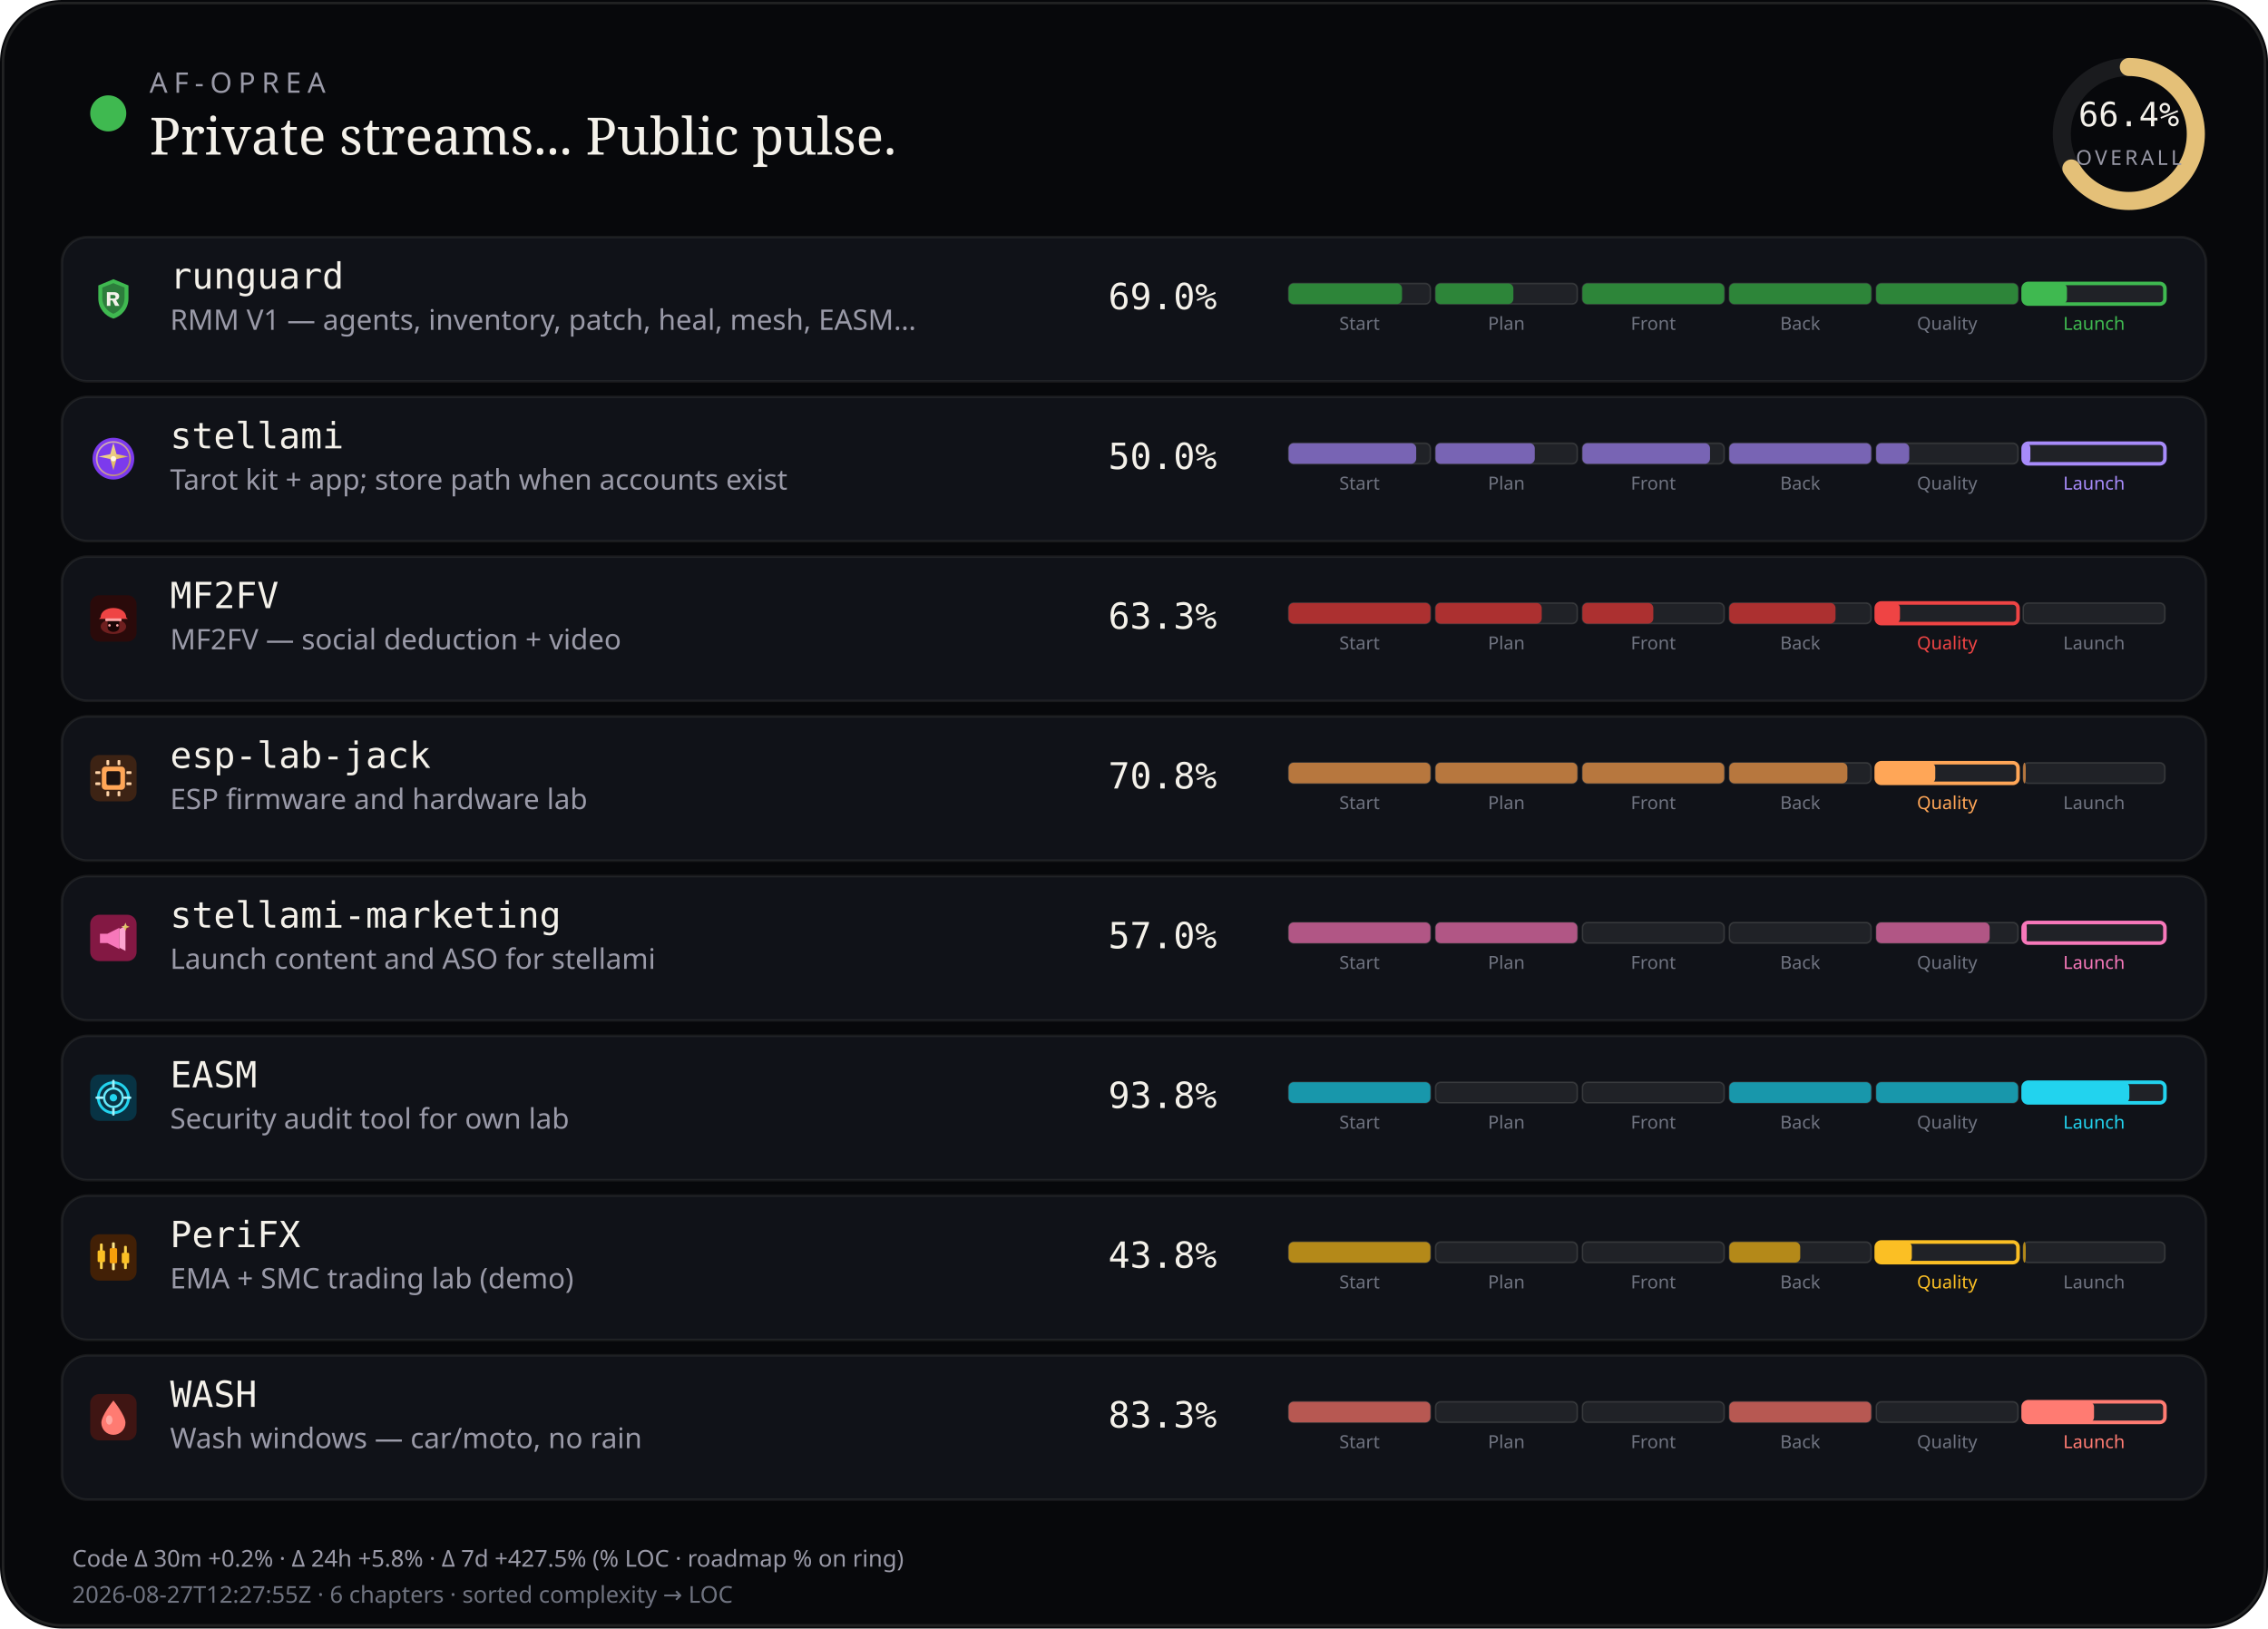
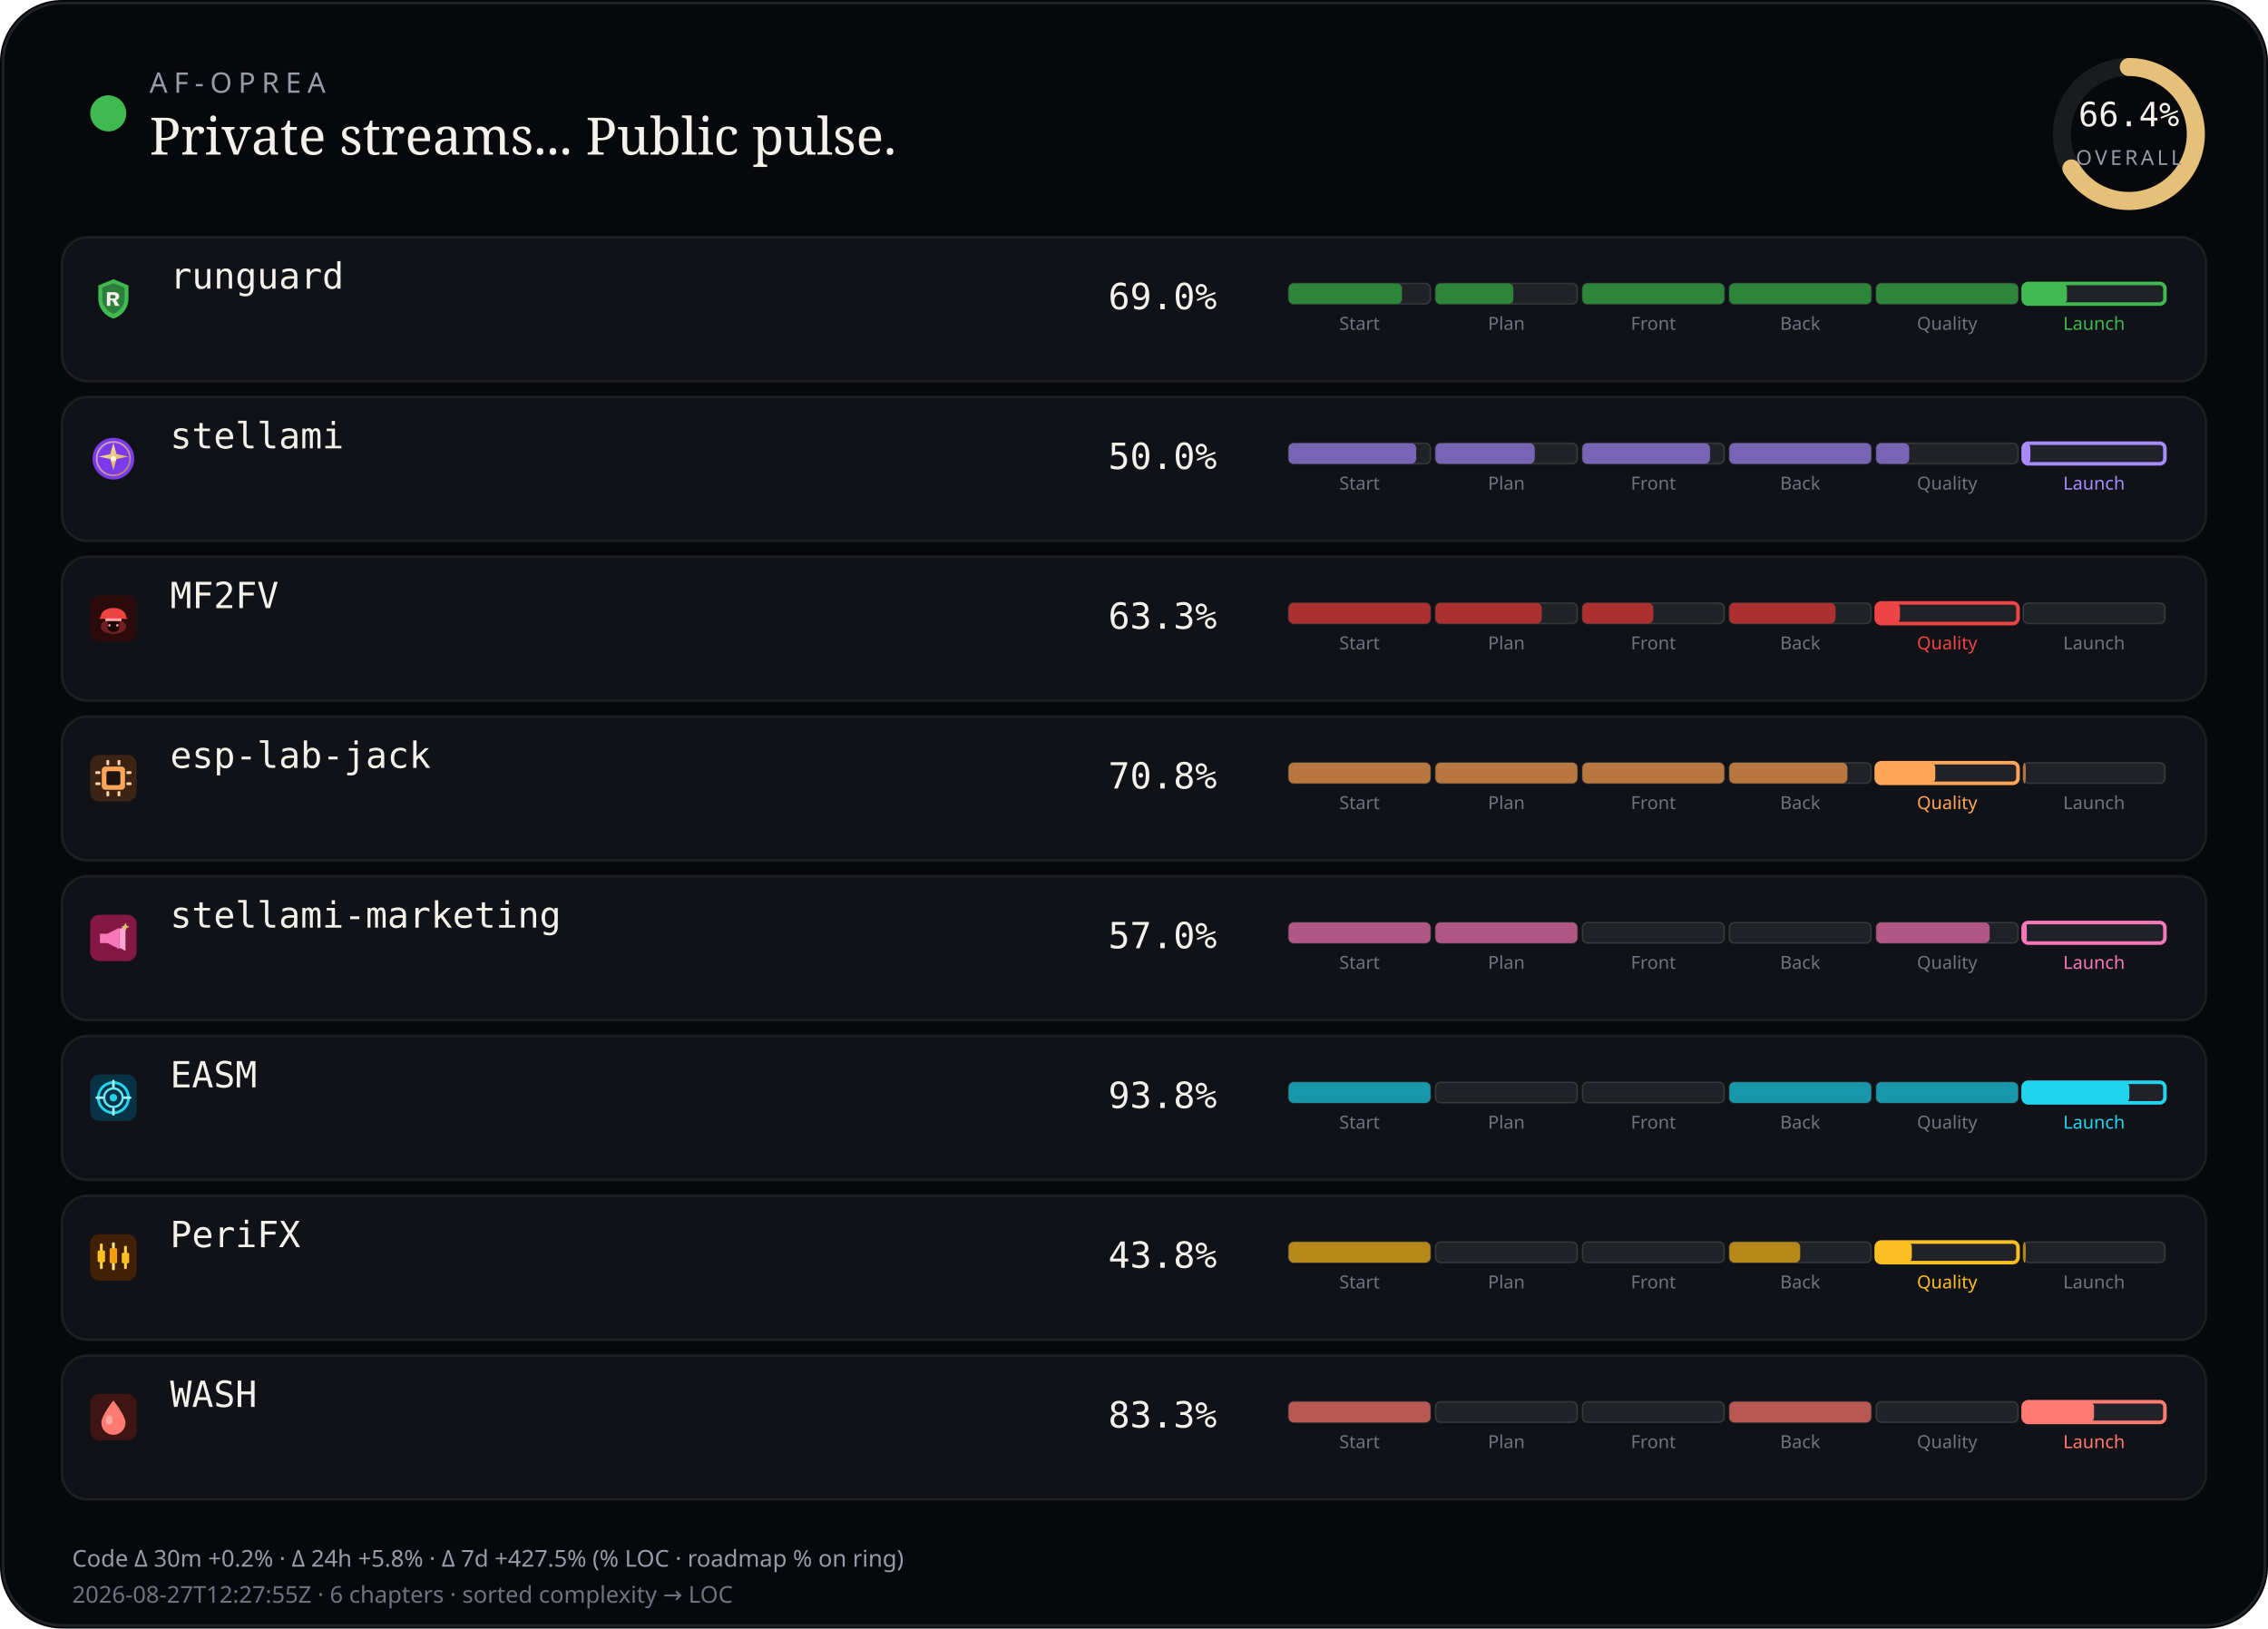
<svg xmlns="http://www.w3.org/2000/svg" viewBox="0 0 880 632" width="880" height="632" role="img" aria-label="AF-Oprea public work pulse">
  <rect width="880" height="632" rx="24" fill="#07080b" />
  <rect x="1.2" y="1.2" width="877.6" height="629.6" rx="22.8" fill="none" stroke="rgba(232,228,214,0.12)" />
  <circle cx="42" cy="44" r="7" fill="#3fb950" />
  <text x="58" y="36" fill="#9a9aa8" font-size="11" font-family="ui-sans-serif, system-ui, sans-serif" letter-spacing="2.4">AF-OPREA</text>
  <text x="58" y="60" fill="#f4f1ea" font-size="20" font-family="ui-serif, Georgia, serif">Private streams... Public pulse.</text>
  <g transform="translate(790,16)">
    <circle cx="36" cy="36" r="26" fill="none" stroke="rgba(255,255,255,0.08)" stroke-width="7" />
    <circle cx="36" cy="36" r="26" fill="none" stroke="#e4c078" stroke-width="7" stroke-linecap="round" stroke-dasharray="163.36" stroke-dashoffset="54.89" transform="rotate(-90 36 36)" />
    <text x="36" y="33" text-anchor="middle" fill="#f4f1ea" font-size="13" font-family="ui-monospace, monospace">66.4%</text>
    <text x="36" y="48" text-anchor="middle" fill="#9a9aa8" font-size="8" font-family="ui-sans-serif, system-ui, sans-serif" letter-spacing="1.2">OVERALL</text>
  </g>
  <rect x="24" y="92" width="832" height="56" rx="10" fill="#101218" stroke="rgba(232,228,214,0.08)" />
  <g id="stream_logo_runguard" class="stream_logo" data-stream="runguard" transform="translate(35.0,107.0) scale(0.9)" opacity="1.0">
    <path fill="#3fb950" d="M10 1.5 L16.5 4.2 V9.8 C16.5 14.1 13.6 17.4 10 18.5 C6.4 17.4 3.5 14.1 3.5 9.8 V4.2 Z" />
    <path fill="#0d1117" fill-opacity=".35" d="M10 3.2 L14.8 5.1 V9.7 C14.8 12.9 12.6 15.4 10 16.4 C7.4 15.4 5.2 12.9 5.2 9.7 V5.1 Z" />
    <path fill="#f4f1ea" d="M7.2 7.1h3.1c1.35 0 2.2.7 2.2 1.75 0 .85-.5 1.45-1.35 1.65L12.6 13h-1.85l-1.2-2.35H8.7V13H7.2V7.1zm1.5 1.2v1.55h1.35c.55 0 .9-.28.9-.75s-.35-.8-.9-.8H8.7z" />
  </g>
  <use class="stream_logo" data-stream="runguard" href="#stream_logo_runguard" x="35.0" y="107.0" width="18" height="18" opacity="0" />
  <text x="66" y="112" fill="#f4f1ea" font-size="14" font-family="ui-monospace, SFMono-Regular, monospace">runguard</text>
-   <text x="66" y="128" fill="#9a9aa8" font-size="11" font-family="ui-sans-serif, system-ui, sans-serif">RMM V1 — agents, inventory, patch, heal, mesh, EASM…</text>
  <text x="430" y="120" fill="#f4f1ea" font-size="14" font-family="ui-monospace, SFMono-Regular, monospace">69.0%</text>
  <rect x="500.0" y="110.0" width="55.0" height="8.0" rx="2" fill="rgba(255,255,255,0.07)" stroke="rgba(232,228,214,0.14)" stroke-width="0.6" />
  <rect x="500.0" y="110.0" width="44.0" height="8.0" rx="2" fill="#2d8539" />
  <text x="527.5" y="128.0" text-anchor="middle" fill="#6f7380" font-size="7" font-family="ui-sans-serif, system-ui, sans-serif">Start</text>
  <rect x="557.0" y="110.0" width="55.0" height="8.0" rx="2" fill="rgba(255,255,255,0.07)" stroke="rgba(232,228,214,0.14)" stroke-width="0.6" />
  <rect x="557.0" y="110.0" width="30.2" height="8.0" rx="2" fill="#2d8539" />
  <text x="584.5" y="128.0" text-anchor="middle" fill="#6f7380" font-size="7" font-family="ui-sans-serif, system-ui, sans-serif">Plan</text>
  <rect x="614.0" y="110.0" width="55.0" height="8.0" rx="2" fill="rgba(255,255,255,0.07)" stroke="rgba(232,228,214,0.14)" stroke-width="0.6" />
  <rect x="614.0" y="110.0" width="55.0" height="8.0" rx="2" fill="#2d8539" />
  <text x="641.5" y="128.0" text-anchor="middle" fill="#6f7380" font-size="7" font-family="ui-sans-serif, system-ui, sans-serif">Front</text>
  <rect x="671.0" y="110.0" width="55.0" height="8.0" rx="2" fill="rgba(255,255,255,0.07)" stroke="rgba(232,228,214,0.14)" stroke-width="0.6" />
  <rect x="671.0" y="110.0" width="55.0" height="8.0" rx="2" fill="#2d8539" />
  <text x="698.5" y="128.0" text-anchor="middle" fill="#6f7380" font-size="7" font-family="ui-sans-serif, system-ui, sans-serif">Back</text>
  <rect x="728.0" y="110.0" width="55.0" height="8.0" rx="2" fill="rgba(255,255,255,0.07)" stroke="rgba(232,228,214,0.14)" stroke-width="0.6" />
  <rect x="728.0" y="110.0" width="55.0" height="8.0" rx="2" fill="#2d8539" />
  <text x="755.5" y="128.0" text-anchor="middle" fill="#6f7380" font-size="7" font-family="ui-sans-serif, system-ui, sans-serif">Quality</text>
  <rect x="785.0" y="110.0" width="55.0" height="8.0" rx="2" fill="rgba(255,255,255,0.07)" stroke="#3fb950" stroke-width="1.4" />
  <rect x="785.0" y="110.0" width="17.0" height="8.0" rx="2" fill="#3fb950" />
  <text x="812.5" y="128.0" text-anchor="middle" fill="#3fb950" font-size="7" font-family="ui-sans-serif, system-ui, sans-serif">Launch</text>
  <rect x="24" y="154" width="832" height="56" rx="10" fill="#101218" stroke="rgba(232,228,214,0.08)" />
  <g id="stream_logo_stellami" class="stream_logo" data-stream="stellami" transform="translate(35.0,169.0) scale(0.9)" opacity="1.0">
    <defs>
      <linearGradient id="stream_logo_stellami-stellami-gold" x1="0%" y1="0%" x2="100%" y2="100%">
        <stop offset="0%" stop-color="#f5e6a8" />
        <stop offset="55%" stop-color="#e8c57a" />
        <stop offset="100%" stop-color="#c9a227" />
      </linearGradient>
    </defs>
    <circle cx="10" cy="10" r="9" fill="#7c3aed" />
    <circle cx="10" cy="10" r="7.2" fill="none" stroke="url(#stream_logo_stellami-stellami-gold)" stroke-width="0.7" opacity=".7" />
    <path fill="url(#stream_logo_stellami-stellami-gold)" d="M10 3.2 L11.35 8.05 L16.4 9.1 L11.35 10.15 L10 15 L8.65 10.15 L3.6 9.1 L8.65 8.05 Z" />
    <circle cx="10" cy="10" r="1.15" fill="#fff8e8" />
  </g>
  <use class="stream_logo" data-stream="stellami" href="#stream_logo_stellami" x="35.0" y="169.0" width="18" height="18" opacity="0" />
  <text x="66" y="174" fill="#f4f1ea" font-size="14" font-family="ui-monospace, SFMono-Regular, monospace">stellami</text>
-   <text x="66" y="190" fill="#9a9aa8" font-size="11" font-family="ui-sans-serif, system-ui, sans-serif">Tarot kit + app; store path when accounts exist</text>
  <text x="430" y="182" fill="#f4f1ea" font-size="14" font-family="ui-monospace, SFMono-Regular, monospace">50.0%</text>
  <rect x="500.0" y="172.0" width="55.0" height="8.0" rx="2" fill="rgba(255,255,255,0.07)" stroke="rgba(232,228,214,0.14)" stroke-width="0.6" />
  <rect x="500.0" y="172.0" width="49.5" height="8.0" rx="2" fill="#7864b4" />
  <text x="527.5" y="190.0" text-anchor="middle" fill="#6f7380" font-size="7" font-family="ui-sans-serif, system-ui, sans-serif">Start</text>
  <rect x="557.0" y="172.0" width="55.0" height="8.0" rx="2" fill="rgba(255,255,255,0.07)" stroke="rgba(232,228,214,0.14)" stroke-width="0.6" />
  <rect x="557.0" y="172.0" width="38.5" height="8.0" rx="2" fill="#7864b4" />
  <text x="584.5" y="190.0" text-anchor="middle" fill="#6f7380" font-size="7" font-family="ui-sans-serif, system-ui, sans-serif">Plan</text>
  <rect x="614.0" y="172.0" width="55.0" height="8.0" rx="2" fill="rgba(255,255,255,0.07)" stroke="rgba(232,228,214,0.14)" stroke-width="0.6" />
  <rect x="614.0" y="172.0" width="49.5" height="8.0" rx="2" fill="#7864b4" />
  <text x="641.5" y="190.0" text-anchor="middle" fill="#6f7380" font-size="7" font-family="ui-sans-serif, system-ui, sans-serif">Front</text>
  <rect x="671.0" y="172.0" width="55.0" height="8.0" rx="2" fill="rgba(255,255,255,0.07)" stroke="rgba(232,228,214,0.14)" stroke-width="0.6" />
  <rect x="671.0" y="172.0" width="55.0" height="8.0" rx="2" fill="#7864b4" />
  <text x="698.5" y="190.0" text-anchor="middle" fill="#6f7380" font-size="7" font-family="ui-sans-serif, system-ui, sans-serif">Back</text>
  <rect x="728.0" y="172.0" width="55.0" height="8.0" rx="2" fill="rgba(255,255,255,0.07)" stroke="rgba(232,228,214,0.14)" stroke-width="0.6" />
  <rect x="728.0" y="172.0" width="12.8" height="8.0" rx="2" fill="#7864b4" />
  <text x="755.5" y="190.0" text-anchor="middle" fill="#6f7380" font-size="7" font-family="ui-sans-serif, system-ui, sans-serif">Quality</text>
  <rect x="785.0" y="172.0" width="55.0" height="8.0" rx="2" fill="rgba(255,255,255,0.07)" stroke="#a78bfa" stroke-width="1.4" />
  <rect x="785.0" y="172.0" width="2.8" height="8.0" rx="2" fill="#a78bfa" />
  <text x="812.5" y="190.0" text-anchor="middle" fill="#a78bfa" font-size="7" font-family="ui-sans-serif, system-ui, sans-serif">Launch</text>
  <rect x="24" y="216" width="832" height="56" rx="10" fill="#101218" stroke="rgba(232,228,214,0.08)" />
  <g id="stream_logo_mf2fv" class="stream_logo" data-stream="mf2fv" transform="translate(35.0,231.0) scale(0.9)" opacity="1.0">
    <rect width="20" height="20" rx="4" fill="#2a0a0a" />
    <ellipse cx="10" cy="13.5" rx="5.5" ry="3.2" fill="#ef4444" opacity=".35" />
    <path fill="#ef4444" d="M4.5 9.5 C4.5 7.2 6.8 5.5 10 5.5 S15.5 7.2 15.5 9.5 L16.2 10.2 H3.8 Z" />
    <rect x="6.5" y="10" width="7" height="1.2" rx="0.4" fill="#fca5a5" />
    <path fill="#1a0505" d="M7.5 11.2 h5 v2.8 c0 1-1.1 1.8-2.5 1.8 s-2.5-.8-2.5-1.8 v-2.8z" />
    <circle cx="8.3" cy="13" r="0.55" fill="#fca5a5" />
    <circle cx="11.7" cy="13" r="0.55" fill="#fca5a5" />
  </g>
  <use class="stream_logo" data-stream="mf2fv" href="#stream_logo_mf2fv" x="35.0" y="231.0" width="18" height="18" opacity="0" />
  <text x="66" y="236" fill="#f4f1ea" font-size="14" font-family="ui-monospace, SFMono-Regular, monospace">MF2FV</text>
-   <text x="66" y="252" fill="#9a9aa8" font-size="11" font-family="ui-sans-serif, system-ui, sans-serif">MF2FV — social deduction + video</text>
  <text x="430" y="244" fill="#f4f1ea" font-size="14" font-family="ui-monospace, SFMono-Regular, monospace">63.3%</text>
  <rect x="500.0" y="234.0" width="55.0" height="8.0" rx="2" fill="rgba(255,255,255,0.07)" stroke="rgba(232,228,214,0.14)" stroke-width="0.6" />
  <rect x="500.0" y="234.0" width="55.0" height="8.0" rx="2" fill="#ac3030" />
  <text x="527.5" y="252.0" text-anchor="middle" fill="#6f7380" font-size="7" font-family="ui-sans-serif, system-ui, sans-serif">Start</text>
  <rect x="557.0" y="234.0" width="55.0" height="8.0" rx="2" fill="rgba(255,255,255,0.07)" stroke="rgba(232,228,214,0.14)" stroke-width="0.6" />
  <rect x="557.0" y="234.0" width="41.2" height="8.0" rx="2" fill="#ac3030" />
  <text x="584.5" y="252.0" text-anchor="middle" fill="#6f7380" font-size="7" font-family="ui-sans-serif, system-ui, sans-serif">Plan</text>
  <rect x="614.0" y="234.0" width="55.0" height="8.0" rx="2" fill="rgba(255,255,255,0.07)" stroke="rgba(232,228,214,0.14)" stroke-width="0.6" />
  <rect x="614.0" y="234.0" width="27.5" height="8.0" rx="2" fill="#ac3030" />
  <text x="641.5" y="252.0" text-anchor="middle" fill="#6f7380" font-size="7" font-family="ui-sans-serif, system-ui, sans-serif">Front</text>
  <rect x="671.0" y="234.0" width="55.0" height="8.0" rx="2" fill="rgba(255,255,255,0.07)" stroke="rgba(232,228,214,0.14)" stroke-width="0.6" />
  <rect x="671.0" y="234.0" width="41.2" height="8.0" rx="2" fill="#ac3030" />
  <text x="698.5" y="252.0" text-anchor="middle" fill="#6f7380" font-size="7" font-family="ui-sans-serif, system-ui, sans-serif">Back</text>
  <rect x="728.0" y="234.0" width="55.0" height="8.0" rx="2" fill="rgba(255,255,255,0.07)" stroke="#ef4444" stroke-width="1.4" />
  <rect x="728.0" y="234.0" width="9.2" height="8.0" rx="2" fill="#ef4444" />
  <text x="755.5" y="252.0" text-anchor="middle" fill="#ef4444" font-size="7" font-family="ui-sans-serif, system-ui, sans-serif">Quality</text>
  <rect x="785.0" y="234.0" width="55.0" height="8.0" rx="2" fill="rgba(255,255,255,0.07)" stroke="rgba(232,228,214,0.14)" stroke-width="0.6" />
  <text x="812.5" y="252.0" text-anchor="middle" fill="#6f7380" font-size="7" font-family="ui-sans-serif, system-ui, sans-serif">Launch</text>
  <rect x="24" y="278" width="832" height="56" rx="10" fill="#101218" stroke="rgba(232,228,214,0.08)" />
  <g id="stream_logo_esp-lab-jack" class="stream_logo" data-stream="esp-lab-jack" transform="translate(35.0,293.0) scale(0.9)" opacity="1.0">
    <rect width="20" height="20" rx="4" fill="#3d2314" />
    <rect x="5" y="5" width="10" height="10" rx="1.5" fill="#ffa657" />
    <rect x="7" y="7" width="6" height="6" rx="0.8" fill="#1c1210" />
    <rect x="2.2" y="7" width="2.2" height="1.2" rx="0.3" fill="#ffd4a8" />
    <rect x="2.2" y="11.8" width="2.2" height="1.2" rx="0.3" fill="#ffd4a8" />
    <rect x="15.6" y="7" width="2.2" height="1.2" rx="0.3" fill="#ffd4a8" />
    <rect x="15.6" y="11.8" width="2.2" height="1.2" rx="0.3" fill="#ffd4a8" />
    <rect x="7" y="2.2" width="1.2" height="2.2" rx="0.3" fill="#ffd4a8" />
    <rect x="11.8" y="2.2" width="1.2" height="2.2" rx="0.3" fill="#ffd4a8" />
    <rect x="7" y="15.6" width="1.2" height="2.2" rx="0.3" fill="#ffd4a8" />
    <rect x="11.8" y="15.6" width="1.2" height="2.2" rx="0.3" fill="#ffd4a8" />
  </g>
  <use class="stream_logo" data-stream="esp-lab-jack" href="#stream_logo_esp-lab-jack" x="35.0" y="293.0" width="18" height="18" opacity="0" />
  <text x="66" y="298" fill="#f4f1ea" font-size="14" font-family="ui-monospace, SFMono-Regular, monospace">esp-lab-jack</text>
-   <text x="66" y="314" fill="#9a9aa8" font-size="11" font-family="ui-sans-serif, system-ui, sans-serif">ESP firmware and hardware lab</text>
  <text x="430" y="306" fill="#f4f1ea" font-size="14" font-family="ui-monospace, SFMono-Regular, monospace">70.8%</text>
  <rect x="500.0" y="296.0" width="55.0" height="8.0" rx="2" fill="rgba(255,255,255,0.07)" stroke="rgba(232,228,214,0.14)" stroke-width="0.6" />
  <rect x="500.0" y="296.0" width="55.0" height="8.0" rx="2" fill="#b7773e" />
  <text x="527.5" y="314.0" text-anchor="middle" fill="#6f7380" font-size="7" font-family="ui-sans-serif, system-ui, sans-serif">Start</text>
  <rect x="557.0" y="296.0" width="55.0" height="8.0" rx="2" fill="rgba(255,255,255,0.07)" stroke="rgba(232,228,214,0.14)" stroke-width="0.6" />
  <rect x="557.0" y="296.0" width="55.0" height="8.0" rx="2" fill="#b7773e" />
  <text x="584.5" y="314.0" text-anchor="middle" fill="#6f7380" font-size="7" font-family="ui-sans-serif, system-ui, sans-serif">Plan</text>
  <rect x="614.0" y="296.0" width="55.0" height="8.0" rx="2" fill="rgba(255,255,255,0.07)" stroke="rgba(232,228,214,0.14)" stroke-width="0.6" />
  <rect x="614.0" y="296.0" width="55.0" height="8.0" rx="2" fill="#b7773e" />
  <text x="641.5" y="314.0" text-anchor="middle" fill="#6f7380" font-size="7" font-family="ui-sans-serif, system-ui, sans-serif">Front</text>
  <rect x="671.0" y="296.0" width="55.0" height="8.0" rx="2" fill="rgba(255,255,255,0.07)" stroke="rgba(232,228,214,0.14)" stroke-width="0.6" />
  <rect x="671.0" y="296.0" width="45.8" height="8.0" rx="2" fill="#b7773e" />
  <text x="698.5" y="314.0" text-anchor="middle" fill="#6f7380" font-size="7" font-family="ui-sans-serif, system-ui, sans-serif">Back</text>
  <rect x="728.0" y="296.0" width="55.0" height="8.0" rx="2" fill="rgba(255,255,255,0.07)" stroke="#ffa657" stroke-width="1.4" />
  <rect x="728.0" y="296.0" width="22.9" height="8.0" rx="2" fill="#ffa657" />
  <text x="755.5" y="314.0" text-anchor="middle" fill="#ffa657" font-size="7" font-family="ui-sans-serif, system-ui, sans-serif">Quality</text>
  <rect x="785.0" y="296.0" width="55.0" height="8.0" rx="2" fill="rgba(255,255,255,0.07)" stroke="rgba(232,228,214,0.14)" stroke-width="0.6" />
  <rect x="785.0" y="296.0" width="1.0" height="8.0" rx="2" fill="#b7773e" />
  <text x="812.5" y="314.0" text-anchor="middle" fill="#6f7380" font-size="7" font-family="ui-sans-serif, system-ui, sans-serif">Launch</text>
  <rect x="24" y="340" width="832" height="56" rx="10" fill="#101218" stroke="rgba(232,228,214,0.08)" />
  <g id="stream_logo_stellami-marketing" class="stream_logo" data-stream="stellami-marketing" transform="translate(35.0,355.0) scale(0.9)" opacity="1.0">
    <defs>
      <linearGradient id="stream_logo_stellami-marketing-smkt-gold" x1="0%" y1="0%" x2="100%" y2="100%">
        <stop offset="0%" stop-color="#f5e6a8" />
        <stop offset="100%" stop-color="#c9a227" />
      </linearGradient>
    </defs>
    <rect width="20" height="20" rx="4" fill="#831843" />
    <path fill="#f778ba" d="M4.2 8.2h3.2l5.2-2.6v9.2l-5.2-2.6H4.2z" />
    <path fill="#fda4d0" d="M12.6 6.2l2.6-1.4v10.8l-2.6-1.4z" />
    <path fill="url(#stream_logo_stellami-marketing-smkt-gold)" d="M15.2 3.4 L15.7 4.7 L17 5.2 L15.7 5.7 L15.2 7 L14.7 5.7 L13.4 5.2 L14.7 4.7 Z" />
  </g>
  <use class="stream_logo" data-stream="stellami-marketing" href="#stream_logo_stellami-marketing" x="35.0" y="355.0" width="18" height="18" opacity="0" />
  <text x="66" y="360" fill="#f4f1ea" font-size="14" font-family="ui-monospace, SFMono-Regular, monospace">stellami-marketing</text>
-   <text x="66" y="376" fill="#9a9aa8" font-size="11" font-family="ui-sans-serif, system-ui, sans-serif">Launch content and ASO for stellami</text>
  <text x="430" y="368" fill="#f4f1ea" font-size="14" font-family="ui-monospace, SFMono-Regular, monospace">57.0%</text>
  <rect x="500.0" y="358.0" width="55.0" height="8.0" rx="2" fill="rgba(255,255,255,0.07)" stroke="rgba(232,228,214,0.14)" stroke-width="0.6" />
  <rect x="500.0" y="358.0" width="55.0" height="8.0" rx="2" fill="#b15685" />
  <text x="527.5" y="376.0" text-anchor="middle" fill="#6f7380" font-size="7" font-family="ui-sans-serif, system-ui, sans-serif">Start</text>
  <rect x="557.0" y="358.0" width="55.0" height="8.0" rx="2" fill="rgba(255,255,255,0.07)" stroke="rgba(232,228,214,0.14)" stroke-width="0.6" />
  <rect x="557.0" y="358.0" width="55.0" height="8.0" rx="2" fill="#b15685" />
  <text x="584.5" y="376.0" text-anchor="middle" fill="#6f7380" font-size="7" font-family="ui-sans-serif, system-ui, sans-serif">Plan</text>
  <rect x="614.0" y="358.0" width="55.0" height="8.0" rx="2" fill="rgba(255,255,255,0.07)" stroke="rgba(232,228,214,0.14)" stroke-width="0.6" />
  <text x="641.5" y="376.0" text-anchor="middle" fill="#6f7380" font-size="7" font-family="ui-sans-serif, system-ui, sans-serif">Front</text>
  <rect x="671.0" y="358.0" width="55.0" height="8.0" rx="2" fill="rgba(255,255,255,0.07)" stroke="rgba(232,228,214,0.14)" stroke-width="0.6" />
  <text x="698.5" y="376.0" text-anchor="middle" fill="#6f7380" font-size="7" font-family="ui-sans-serif, system-ui, sans-serif">Back</text>
  <rect x="728.0" y="358.0" width="55.0" height="8.0" rx="2" fill="rgba(255,255,255,0.07)" stroke="rgba(232,228,214,0.14)" stroke-width="0.6" />
  <rect x="728.0" y="358.0" width="44.0" height="8.0" rx="2" fill="#b15685" />
  <text x="755.5" y="376.0" text-anchor="middle" fill="#6f7380" font-size="7" font-family="ui-sans-serif, system-ui, sans-serif">Quality</text>
  <rect x="785.0" y="358.0" width="55.0" height="8.0" rx="2" fill="rgba(255,255,255,0.07)" stroke="#f778ba" stroke-width="1.4" />
  <rect x="785.0" y="358.0" width="1.4" height="8.0" rx="2" fill="#f778ba" />
  <text x="812.5" y="376.0" text-anchor="middle" fill="#f778ba" font-size="7" font-family="ui-sans-serif, system-ui, sans-serif">Launch</text>
  <rect x="24" y="402" width="832" height="56" rx="10" fill="#101218" stroke="rgba(232,228,214,0.08)" />
  <g id="stream_logo_easm" class="stream_logo" data-stream="easm" transform="translate(35.0,417.0) scale(0.9)" opacity="1.0">
    <rect width="20" height="20" rx="4" fill="#083344" />
    <circle cx="10" cy="10" r="6.5" fill="none" stroke="#22d3ee" stroke-width="1.2" />
    <circle cx="10" cy="10" r="4" fill="none" stroke="#67e8f9" stroke-width="1" />
    <circle cx="10" cy="10" r="1.6" fill="#22d3ee" />
    <path d="M10 2.8 V5.2 M10 14.8 V17.2 M2.8 10 H5.2 M14.8 10 H17.2" stroke="#a5f3fc" stroke-width="1.1" stroke-linecap="round" />
  </g>
  <use class="stream_logo" data-stream="easm" href="#stream_logo_easm" x="35.0" y="417.0" width="18" height="18" opacity="0" />
  <text x="66" y="422" fill="#f4f1ea" font-size="14" font-family="ui-monospace, SFMono-Regular, monospace">EASM</text>
-   <text x="66" y="438" fill="#9a9aa8" font-size="11" font-family="ui-sans-serif, system-ui, sans-serif">Security audit tool for own lab</text>
  <text x="430" y="430" fill="#f4f1ea" font-size="14" font-family="ui-monospace, SFMono-Regular, monospace">93.8%</text>
  <rect x="500.0" y="420.0" width="55.0" height="8.0" rx="2" fill="rgba(255,255,255,0.07)" stroke="rgba(232,228,214,0.14)" stroke-width="0.6" />
  <rect x="500.0" y="420.0" width="55.0" height="8.0" rx="2" fill="#1897ab" />
  <text x="527.5" y="438.0" text-anchor="middle" fill="#6f7380" font-size="7" font-family="ui-sans-serif, system-ui, sans-serif">Start</text>
  <rect x="557.0" y="420.0" width="55.0" height="8.0" rx="2" fill="rgba(255,255,255,0.07)" stroke="rgba(232,228,214,0.14)" stroke-width="0.6" />
  <text x="584.5" y="438.0" text-anchor="middle" fill="#6f7380" font-size="7" font-family="ui-sans-serif, system-ui, sans-serif">Plan</text>
  <rect x="614.0" y="420.0" width="55.0" height="8.0" rx="2" fill="rgba(255,255,255,0.07)" stroke="rgba(232,228,214,0.14)" stroke-width="0.6" />
  <text x="641.5" y="438.0" text-anchor="middle" fill="#6f7380" font-size="7" font-family="ui-sans-serif, system-ui, sans-serif">Front</text>
  <rect x="671.0" y="420.0" width="55.0" height="8.0" rx="2" fill="rgba(255,255,255,0.07)" stroke="rgba(232,228,214,0.14)" stroke-width="0.6" />
  <rect x="671.0" y="420.0" width="55.0" height="8.0" rx="2" fill="#1897ab" />
  <text x="698.5" y="438.0" text-anchor="middle" fill="#6f7380" font-size="7" font-family="ui-sans-serif, system-ui, sans-serif">Back</text>
  <rect x="728.0" y="420.0" width="55.0" height="8.0" rx="2" fill="rgba(255,255,255,0.07)" stroke="rgba(232,228,214,0.14)" stroke-width="0.6" />
  <rect x="728.0" y="420.0" width="55.0" height="8.0" rx="2" fill="#1897ab" />
  <text x="755.5" y="438.0" text-anchor="middle" fill="#6f7380" font-size="7" font-family="ui-sans-serif, system-ui, sans-serif">Quality</text>
  <rect x="785.0" y="420.0" width="55.0" height="8.0" rx="2" fill="rgba(255,255,255,0.07)" stroke="#22d3ee" stroke-width="1.4" />
  <rect x="785.0" y="420.0" width="41.2" height="8.0" rx="2" fill="#22d3ee" />
  <text x="812.5" y="438.0" text-anchor="middle" fill="#22d3ee" font-size="7" font-family="ui-sans-serif, system-ui, sans-serif">Launch</text>
  <rect x="24" y="464" width="832" height="56" rx="10" fill="#101218" stroke="rgba(232,228,214,0.08)" />
  <g id="stream_logo_peri" class="stream_logo" data-stream="peri" transform="translate(35.0,479.0) scale(0.9)" opacity="1.0">
    <rect width="20" height="20" rx="4" fill="#422006" />
    <rect x="4.2" y="4" width="1.2" height="11" rx="0.4" fill="#fcd34d" />
    <rect x="3.2" y="7" width="3.2" height="5" rx="0.5" fill="#fbbf24" />
    <rect x="9.4" y="3.5" width="1.2" height="12" rx="0.4" fill="#fde68a" />
    <rect x="8.4" y="6" width="3.2" height="6.5" rx="0.5" fill="#f59e0b" />
    <rect x="14.6" y="5" width="1.2" height="10" rx="0.4" fill="#fcd34d" />
    <rect x="13.6" y="8" width="3.2" height="4.5" rx="0.5" fill="#fbbf24" />
  </g>
  <use class="stream_logo" data-stream="peri" href="#stream_logo_peri" x="35.0" y="479.0" width="18" height="18" opacity="0" />
  <text x="66" y="484" fill="#f4f1ea" font-size="14" font-family="ui-monospace, SFMono-Regular, monospace">PeriFX</text>
-   <text x="66" y="500" fill="#9a9aa8" font-size="11" font-family="ui-sans-serif, system-ui, sans-serif">EMA + SMC trading lab (demo)</text>
  <text x="430" y="492" fill="#f4f1ea" font-size="14" font-family="ui-monospace, SFMono-Regular, monospace">43.8%</text>
  <rect x="500.0" y="482.0" width="55.0" height="8.0" rx="2" fill="rgba(255,255,255,0.07)" stroke="rgba(232,228,214,0.14)" stroke-width="0.6" />
  <rect x="500.0" y="482.0" width="55.0" height="8.0" rx="2" fill="#b48919" />
  <text x="527.5" y="500.0" text-anchor="middle" fill="#6f7380" font-size="7" font-family="ui-sans-serif, system-ui, sans-serif">Start</text>
  <rect x="557.0" y="482.0" width="55.0" height="8.0" rx="2" fill="rgba(255,255,255,0.07)" stroke="rgba(232,228,214,0.14)" stroke-width="0.6" />
  <text x="584.5" y="500.0" text-anchor="middle" fill="#6f7380" font-size="7" font-family="ui-sans-serif, system-ui, sans-serif">Plan</text>
  <rect x="614.0" y="482.0" width="55.0" height="8.0" rx="2" fill="rgba(255,255,255,0.07)" stroke="rgba(232,228,214,0.14)" stroke-width="0.6" />
  <text x="641.5" y="500.0" text-anchor="middle" fill="#6f7380" font-size="7" font-family="ui-sans-serif, system-ui, sans-serif">Front</text>
  <rect x="671.0" y="482.0" width="55.0" height="8.0" rx="2" fill="rgba(255,255,255,0.07)" stroke="rgba(232,228,214,0.14)" stroke-width="0.6" />
  <rect x="671.0" y="482.0" width="27.5" height="8.0" rx="2" fill="#b48919" />
  <text x="698.5" y="500.0" text-anchor="middle" fill="#6f7380" font-size="7" font-family="ui-sans-serif, system-ui, sans-serif">Back</text>
  <rect x="728.0" y="482.0" width="55.0" height="8.0" rx="2" fill="rgba(255,255,255,0.07)" stroke="#fbbf24" stroke-width="1.4" />
  <rect x="728.0" y="482.0" width="13.8" height="8.0" rx="2" fill="#fbbf24" />
  <text x="755.5" y="500.0" text-anchor="middle" fill="#fbbf24" font-size="7" font-family="ui-sans-serif, system-ui, sans-serif">Quality</text>
  <rect x="785.0" y="482.0" width="55.0" height="8.0" rx="2" fill="rgba(255,255,255,0.07)" stroke="rgba(232,228,214,0.14)" stroke-width="0.6" />
  <rect x="785.0" y="482.0" width="1.0" height="8.0" rx="2" fill="#b48919" />
  <text x="812.5" y="500.0" text-anchor="middle" fill="#6f7380" font-size="7" font-family="ui-sans-serif, system-ui, sans-serif">Launch</text>
  <rect x="24" y="526" width="832" height="56" rx="10" fill="#101218" stroke="rgba(232,228,214,0.08)" />
  <g id="stream_logo_wash" class="stream_logo" data-stream="wash" transform="translate(35.0,541.0) scale(0.9)" opacity="1.0">
    <rect width="20" height="20" rx="4" fill="#3f1513" />
    <path fill="#ff7b72" d="M10 2.8 C10 2.8 15.2 9.2 15.2 12.4 A5.2 5.2 0 0 1 4.8 12.4 C4.8 9.2 10 2.8 10 2.8 Z" />
    <ellipse cx="8.2" cy="11.2" rx="1.4" ry="2" fill="#ffd0cc" opacity=".55" />
  </g>
  <use class="stream_logo" data-stream="wash" href="#stream_logo_wash" x="35.0" y="541.0" width="18" height="18" opacity="0" />
  <text x="66" y="546" fill="#f4f1ea" font-size="14" font-family="ui-monospace, SFMono-Regular, monospace">WASH</text>
-   <text x="66" y="562" fill="#9a9aa8" font-size="11" font-family="ui-sans-serif, system-ui, sans-serif">Wash windows — car/moto, no rain</text>
  <text x="430" y="554" fill="#f4f1ea" font-size="14" font-family="ui-monospace, SFMono-Regular, monospace">83.3%</text>
  <rect x="500.0" y="544.0" width="55.0" height="8.0" rx="2" fill="rgba(255,255,255,0.07)" stroke="rgba(232,228,214,0.14)" stroke-width="0.6" />
  <rect x="500.0" y="544.0" width="55.0" height="8.0" rx="2" fill="#b75852" />
  <text x="527.5" y="562.0" text-anchor="middle" fill="#6f7380" font-size="7" font-family="ui-sans-serif, system-ui, sans-serif">Start</text>
  <rect x="557.0" y="544.0" width="55.0" height="8.0" rx="2" fill="rgba(255,255,255,0.07)" stroke="rgba(232,228,214,0.14)" stroke-width="0.6" />
  <text x="584.5" y="562.0" text-anchor="middle" fill="#6f7380" font-size="7" font-family="ui-sans-serif, system-ui, sans-serif">Plan</text>
  <rect x="614.0" y="544.0" width="55.0" height="8.0" rx="2" fill="rgba(255,255,255,0.07)" stroke="rgba(232,228,214,0.14)" stroke-width="0.6" />
  <text x="641.5" y="562.0" text-anchor="middle" fill="#6f7380" font-size="7" font-family="ui-sans-serif, system-ui, sans-serif">Front</text>
  <rect x="671.0" y="544.0" width="55.0" height="8.0" rx="2" fill="rgba(255,255,255,0.07)" stroke="rgba(232,228,214,0.14)" stroke-width="0.6" />
  <rect x="671.0" y="544.0" width="55.0" height="8.0" rx="2" fill="#b75852" />
  <text x="698.5" y="562.0" text-anchor="middle" fill="#6f7380" font-size="7" font-family="ui-sans-serif, system-ui, sans-serif">Back</text>
  <rect x="728.0" y="544.0" width="55.0" height="8.0" rx="2" fill="rgba(255,255,255,0.07)" stroke="rgba(232,228,214,0.14)" stroke-width="0.6" />
  <text x="755.5" y="562.0" text-anchor="middle" fill="#6f7380" font-size="7" font-family="ui-sans-serif, system-ui, sans-serif">Quality</text>
  <rect x="785.0" y="544.0" width="55.0" height="8.0" rx="2" fill="rgba(255,255,255,0.07)" stroke="#ff7b72" stroke-width="1.4" />
  <rect x="785.0" y="544.0" width="27.5" height="8.0" rx="2" fill="#ff7b72" />
  <text x="812.5" y="562.0" text-anchor="middle" fill="#ff7b72" font-size="7" font-family="ui-sans-serif, system-ui, sans-serif">Launch</text>
  <text x="28" y="608" fill="#9a9aa8" font-size="9" font-family="ui-sans-serif, system-ui, sans-serif">Code Δ 30m +0.2% · Δ 24h +5.8% · Δ 7d +427.5% (% LOC · roadmap % on ring)</text>
  <text x="28" y="622" fill="#6f7380" font-size="9" font-family="ui-sans-serif, system-ui, sans-serif">2026-08-27T12:27:55Z · 6 chapters · sorted complexity → LOC</text>
</svg>
